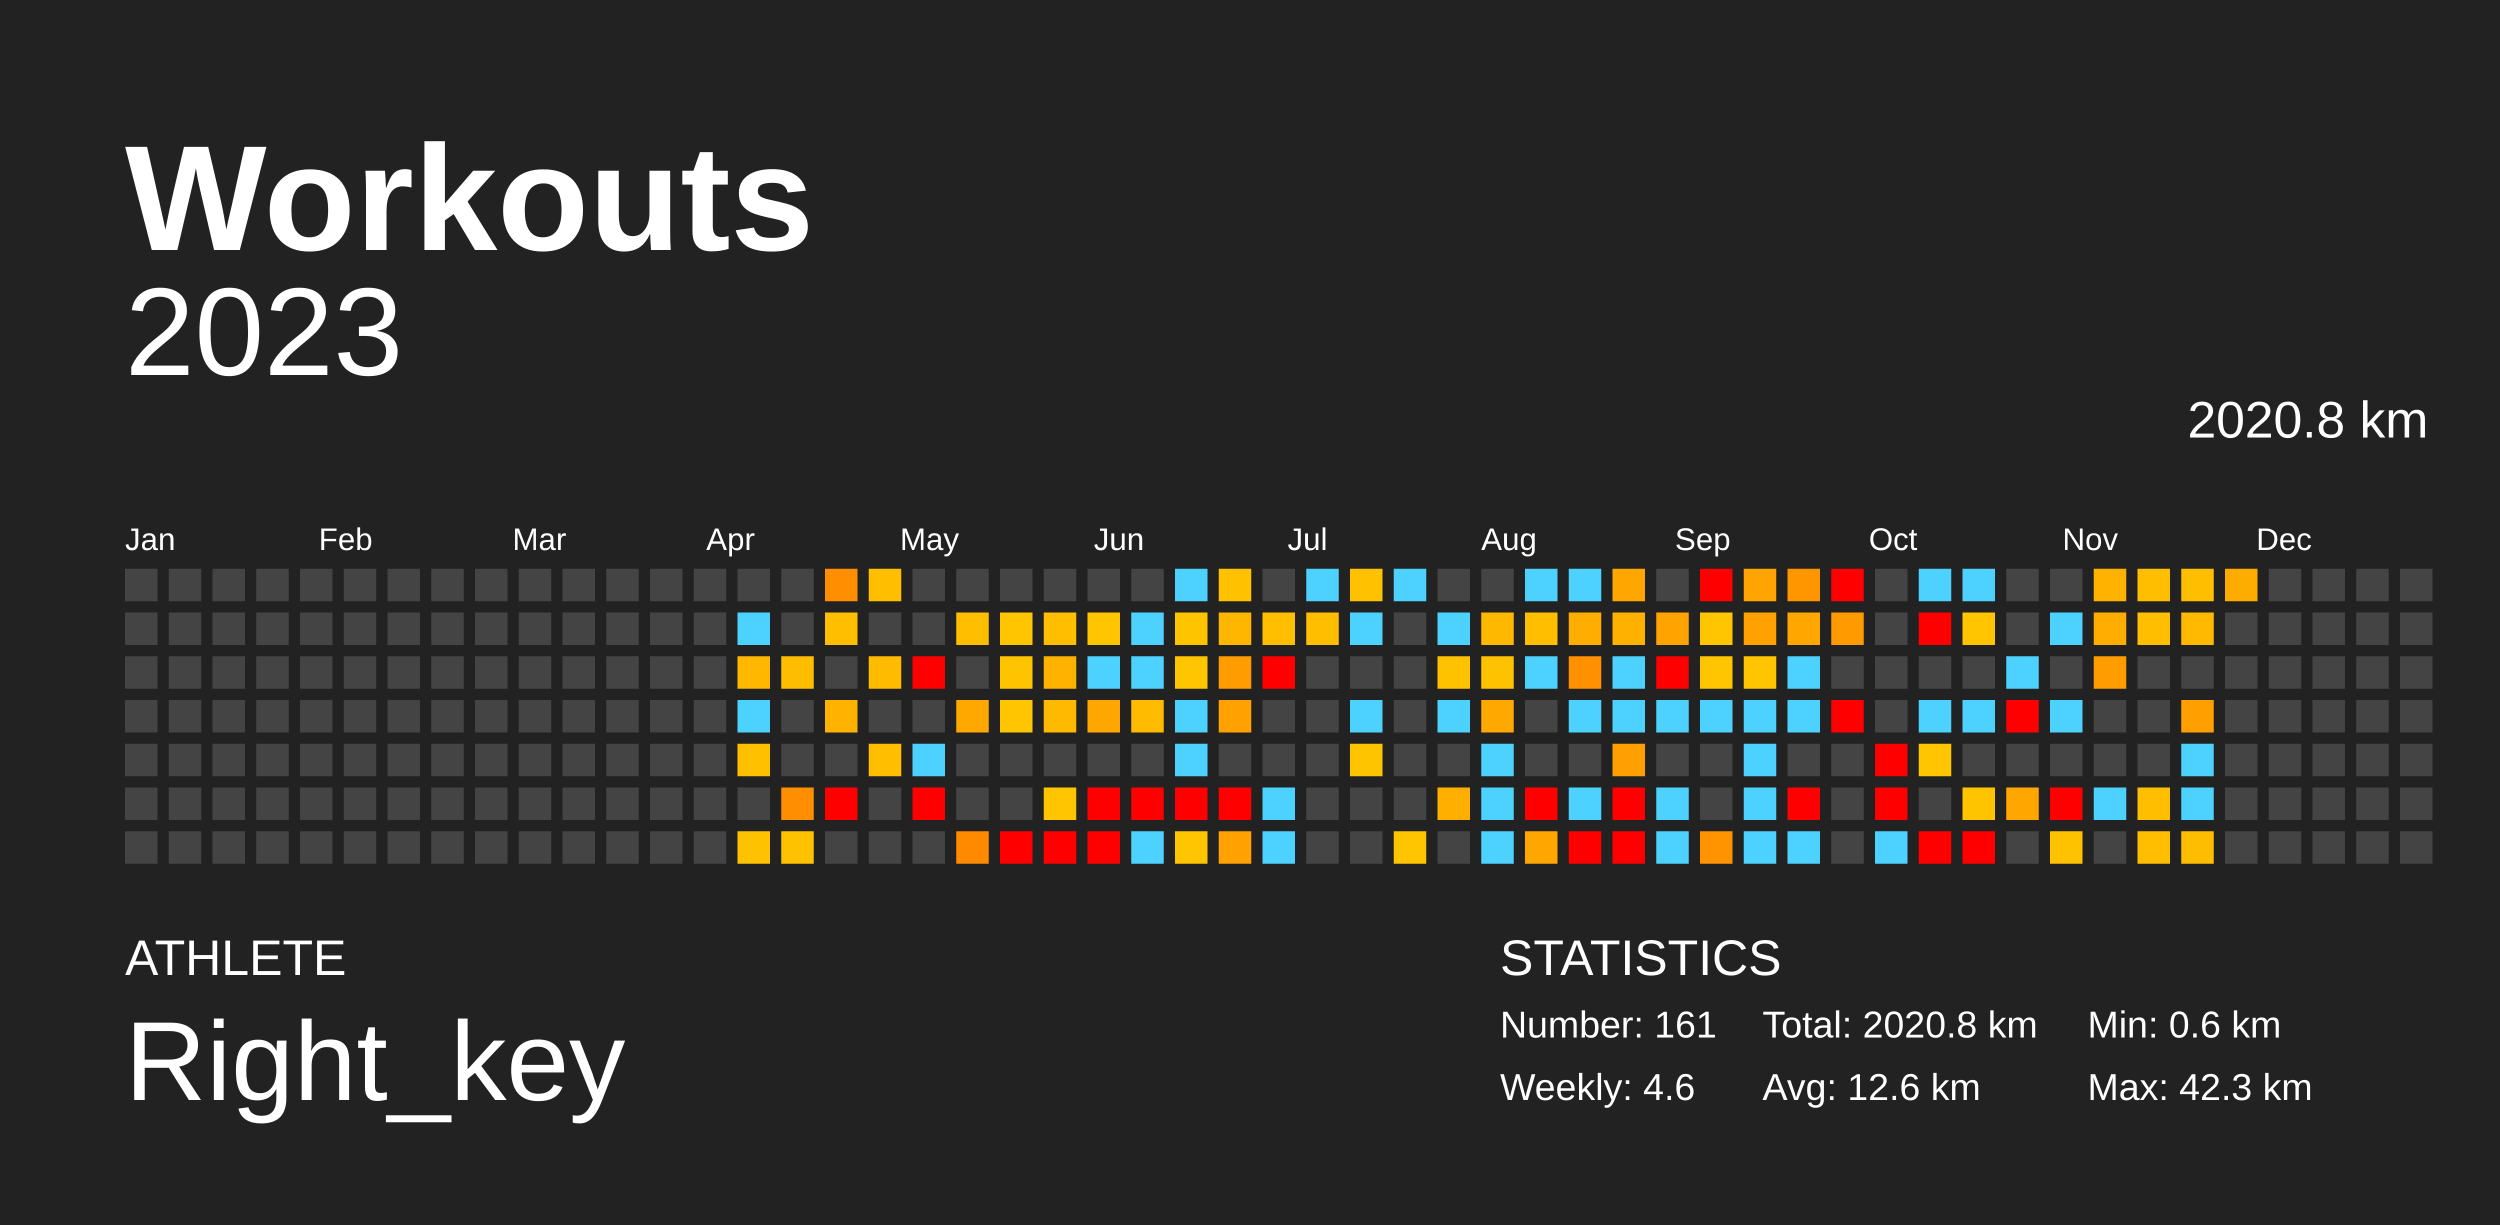
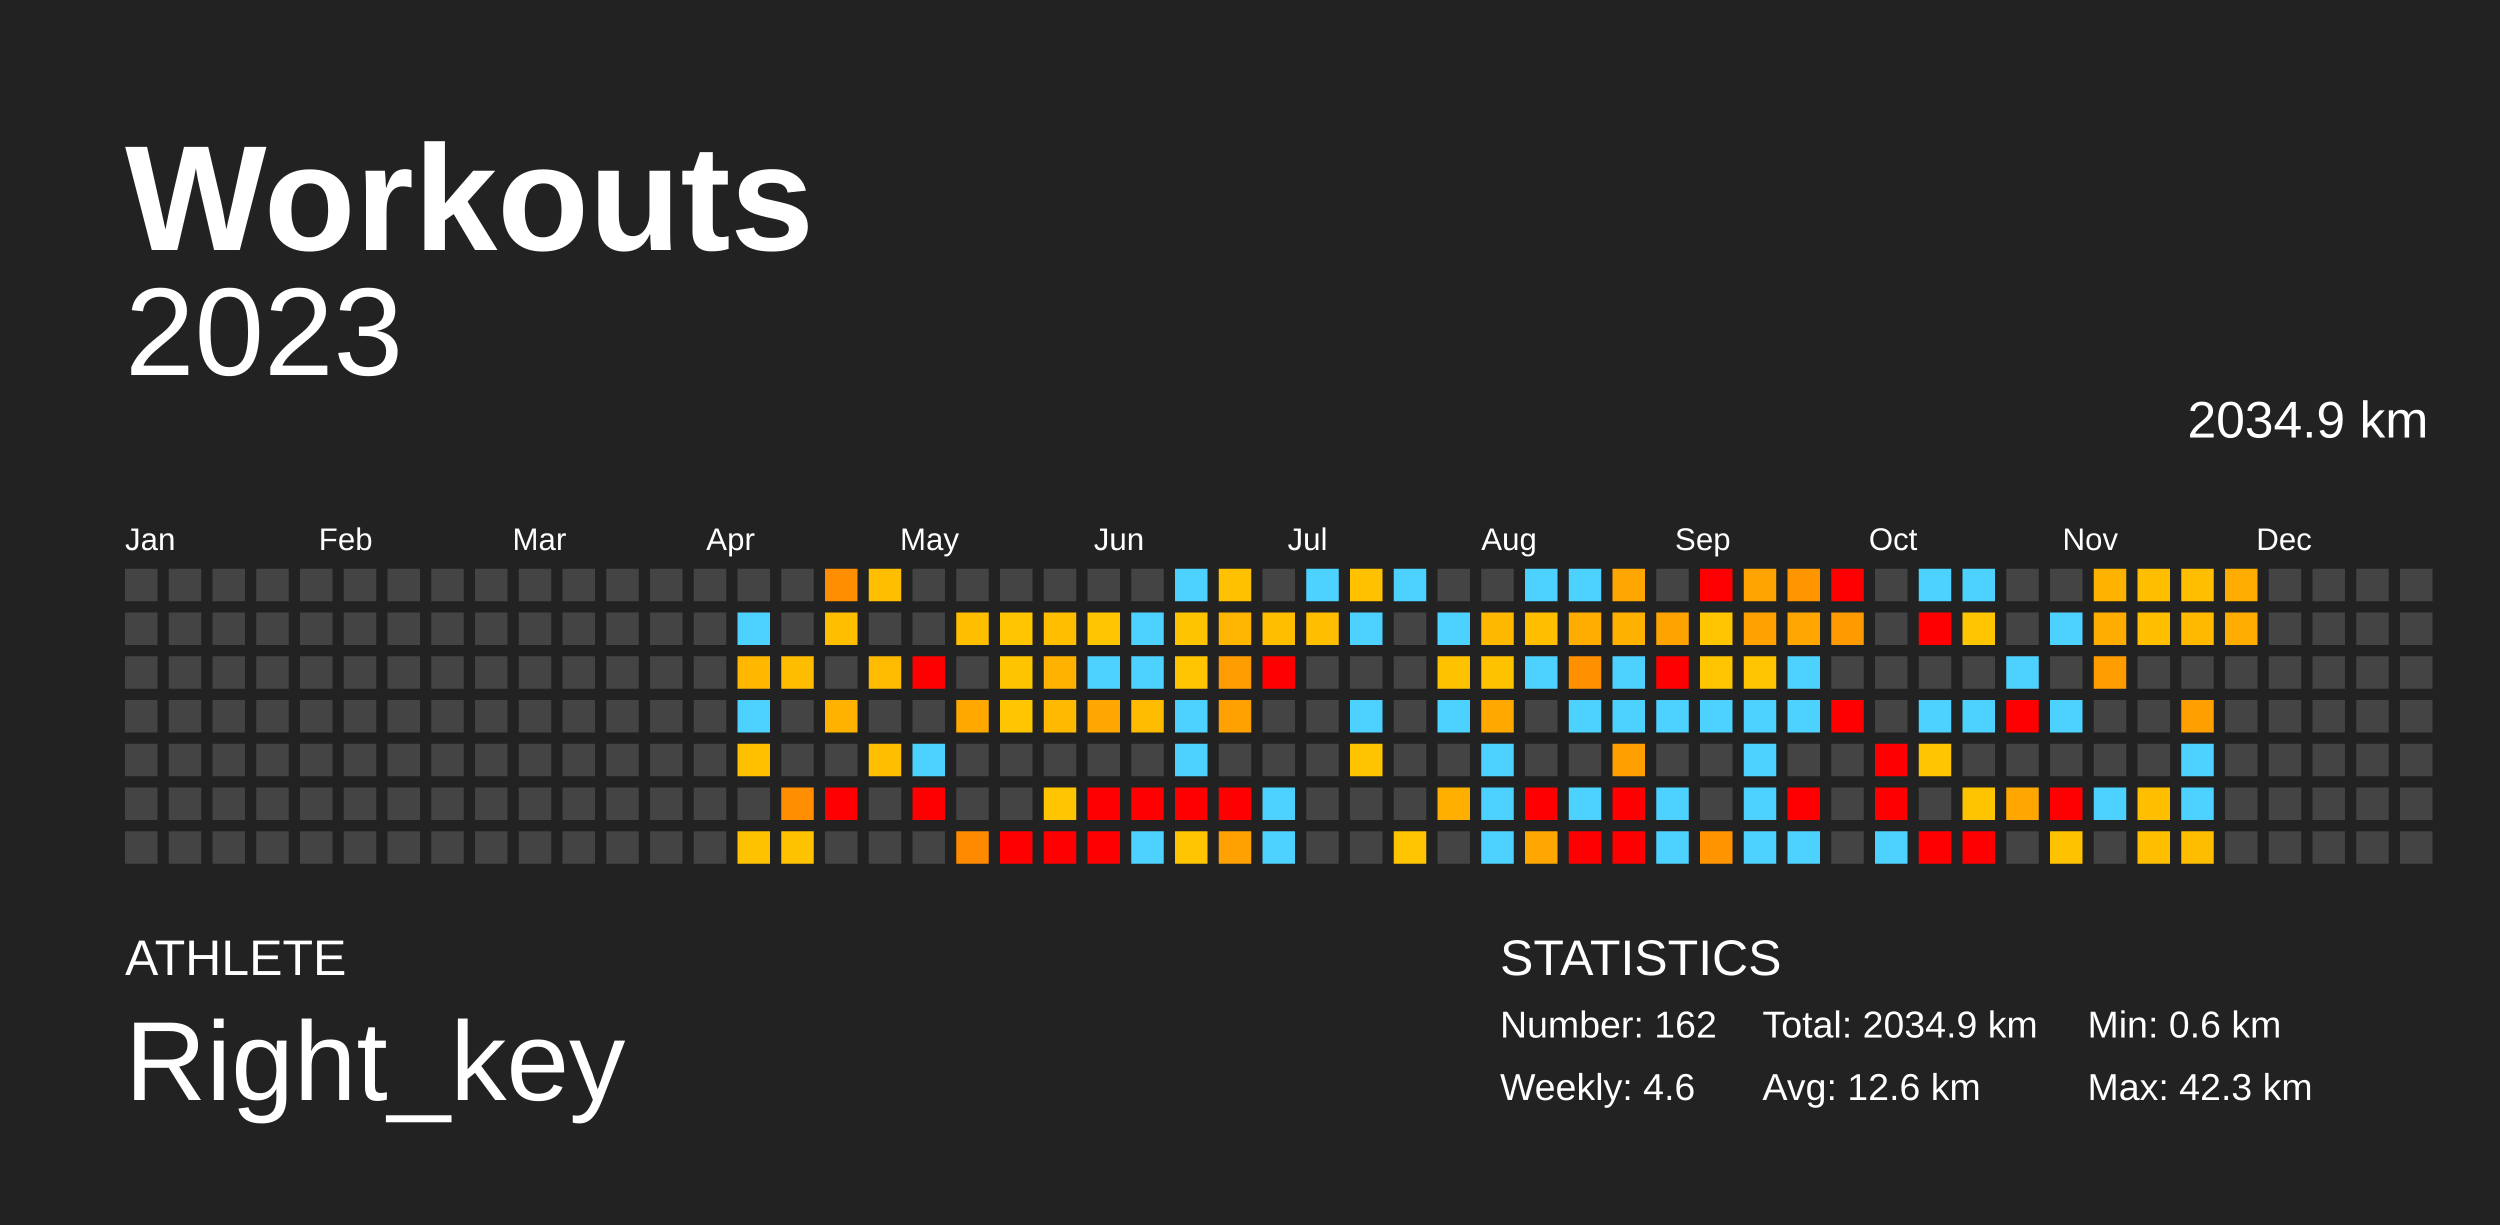
<svg xmlns="http://www.w3.org/2000/svg" baseProfile="full" height="98mm" version="1.1" viewBox="0,0,200,98" width="200mm">
  <defs />
  <rect fill="#222222" height="98" width="200" x="0" y="0" />
  <text fill="#FFFFFF" style="font-size:12px; font-family:Arial; font-weight:bold;" x="10" y="20">Workouts</text>
  <text fill="#FFFFFF" style="font-size:4px; font-family:Arial" x="10" y="78">ATHLETE</text>
  <text fill="#FFFFFF" style="font-size:9px; font-family:Arial" x="10" y="88">Right_key</text>
  <text fill="#FFFFFF" style="font-size:4px; font-family:Arial" x="120" y="78">STATISTICS</text>
-   <text fill="#FFFFFF" style="font-size:3px; font-family:Arial" x="120" y="83">Number: 161</text>
+   <text fill="#FFFFFF" style="font-size:3px; font-family:Arial" x="120" y="83">Number: 162</text>
  <text fill="#FFFFFF" style="font-size:3px; font-family:Arial" x="120" y="88">Weekly: 4.6</text>
-   <text fill="#FFFFFF" style="font-size:3px; font-family:Arial" x="141" y="83">Total: 2020.8 km</text>
+   <text fill="#FFFFFF" style="font-size:3px; font-family:Arial" x="141" y="83">Total: 2034.9 km</text>
  <text fill="#FFFFFF" style="font-size:3px; font-family:Arial" x="141" y="88">Avg: 12.6 km</text>
  <text fill="#FFFFFF" style="font-size:3px; font-family:Arial" x="167" y="83">Min: 0.6 km</text>
  <text fill="#FFFFFF" style="font-size:3px; font-family:Arial" x="167" y="88">Max: 42.3 km</text>
  <text alignment-baseline="hanging" fill="#FFFFFF" style="font-size:10.0px; font-family:Arial;" x="10" y="30">2023</text>
-   <text alignment-baseline="hanging" fill="#FFFFFF" style="font-size:4.125px; font-family:Arial;" x="175" y="35">2020.8 km</text>
+   <text alignment-baseline="hanging" fill="#FFFFFF" style="font-size:4.125px; font-family:Arial;" x="175" y="35">2034.9 km</text>
  <text fill="#FFFFFF" style="font-size:2.5px; font-family:Arial" x="10.0" y="44">Jan</text>
  <text fill="#FFFFFF" style="font-size:2.5px; font-family:Arial" x="25.5" y="44">Feb</text>
  <text fill="#FFFFFF" style="font-size:2.5px; font-family:Arial" x="41.0" y="44">Mar</text>
  <text fill="#FFFFFF" style="font-size:2.5px; font-family:Arial" x="56.5" y="44">Apr</text>
  <text fill="#FFFFFF" style="font-size:2.5px; font-family:Arial" x="72.0" y="44">May</text>
  <text fill="#FFFFFF" style="font-size:2.5px; font-family:Arial" x="87.5" y="44">Jun</text>
  <text fill="#FFFFFF" style="font-size:2.5px; font-family:Arial" x="103.0" y="44">Jul</text>
  <text fill="#FFFFFF" style="font-size:2.5px; font-family:Arial" x="118.5" y="44">Aug</text>
  <text fill="#FFFFFF" style="font-size:2.5px; font-family:Arial" x="134.0" y="44">Sep</text>
  <text fill="#FFFFFF" style="font-size:2.5px; font-family:Arial" x="149.5" y="44">Oct</text>
  <text fill="#FFFFFF" style="font-size:2.5px; font-family:Arial" x="165.0" y="44">Nov</text>
  <text fill="#FFFFFF" style="font-size:2.5px; font-family:Arial" x="180.5" y="44">Dec</text>
  <rect fill="#444444" height="2.6" width="2.6" x="10.0" y="45.5" />
  <rect fill="#444444" height="2.6" width="2.6" x="10.0" y="49.0" />
  <rect fill="#444444" height="2.6" width="2.6" x="10.0" y="52.5" />
  <rect fill="#444444" height="2.6" width="2.6" x="10.0" y="56.0" />
  <rect fill="#444444" height="2.6" width="2.6" x="10.0" y="59.5" />
  <rect fill="#444444" height="2.6" width="2.6" x="10.0" y="63.0" />
  <rect fill="#444444" height="2.6" width="2.6" x="10.0" y="66.5" />
  <rect fill="#444444" height="2.6" width="2.6" x="13.5" y="45.5" />
  <rect fill="#444444" height="2.6" width="2.6" x="13.5" y="49.0" />
  <rect fill="#444444" height="2.6" width="2.6" x="13.5" y="52.5" />
  <rect fill="#444444" height="2.6" width="2.6" x="13.5" y="56.0" />
  <rect fill="#444444" height="2.6" width="2.6" x="13.5" y="59.5" />
  <rect fill="#444444" height="2.6" width="2.6" x="13.5" y="63.0" />
  <rect fill="#444444" height="2.6" width="2.6" x="13.5" y="66.5" />
  <rect fill="#444444" height="2.6" width="2.6" x="17.0" y="45.5" />
  <rect fill="#444444" height="2.6" width="2.6" x="17.0" y="49.0" />
  <rect fill="#444444" height="2.6" width="2.6" x="17.0" y="52.5" />
  <rect fill="#444444" height="2.6" width="2.6" x="17.0" y="56.0" />
  <rect fill="#444444" height="2.6" width="2.6" x="17.0" y="59.5" />
  <rect fill="#444444" height="2.6" width="2.6" x="17.0" y="63.0" />
  <rect fill="#444444" height="2.6" width="2.6" x="17.0" y="66.5" />
  <rect fill="#444444" height="2.6" width="2.6" x="20.5" y="45.5" />
  <rect fill="#444444" height="2.6" width="2.6" x="20.5" y="49.0" />
  <rect fill="#444444" height="2.6" width="2.6" x="20.5" y="52.5" />
  <rect fill="#444444" height="2.6" width="2.6" x="20.5" y="56.0" />
  <rect fill="#444444" height="2.6" width="2.6" x="20.5" y="59.5" />
  <rect fill="#444444" height="2.6" width="2.6" x="20.5" y="63.0" />
  <rect fill="#444444" height="2.6" width="2.6" x="20.5" y="66.5" />
  <rect fill="#444444" height="2.6" width="2.6" x="24.0" y="45.5" />
  <rect fill="#444444" height="2.6" width="2.6" x="24.0" y="49.0" />
  <rect fill="#444444" height="2.6" width="2.6" x="24.0" y="52.5" />
  <rect fill="#444444" height="2.6" width="2.6" x="24.0" y="56.0" />
  <rect fill="#444444" height="2.6" width="2.6" x="24.0" y="59.5" />
  <rect fill="#444444" height="2.6" width="2.6" x="24.0" y="63.0" />
  <rect fill="#444444" height="2.6" width="2.6" x="24.0" y="66.5" />
  <rect fill="#444444" height="2.6" width="2.6" x="27.5" y="45.5" />
  <rect fill="#444444" height="2.6" width="2.6" x="27.5" y="49.0" />
  <rect fill="#444444" height="2.6" width="2.6" x="27.5" y="52.5" />
  <rect fill="#444444" height="2.6" width="2.6" x="27.5" y="56.0" />
  <rect fill="#444444" height="2.6" width="2.6" x="27.5" y="59.5" />
  <rect fill="#444444" height="2.6" width="2.6" x="27.5" y="63.0" />
  <rect fill="#444444" height="2.6" width="2.6" x="27.5" y="66.5" />
  <rect fill="#444444" height="2.6" width="2.6" x="31.0" y="45.5" />
  <rect fill="#444444" height="2.6" width="2.6" x="31.0" y="49.0" />
  <rect fill="#444444" height="2.6" width="2.6" x="31.0" y="52.5" />
  <rect fill="#444444" height="2.6" width="2.6" x="31.0" y="56.0" />
  <rect fill="#444444" height="2.6" width="2.6" x="31.0" y="59.5" />
  <rect fill="#444444" height="2.6" width="2.6" x="31.0" y="63.0" />
  <rect fill="#444444" height="2.6" width="2.6" x="31.0" y="66.5" />
  <rect fill="#444444" height="2.6" width="2.6" x="34.5" y="45.5" />
  <rect fill="#444444" height="2.6" width="2.6" x="34.5" y="49.0" />
  <rect fill="#444444" height="2.6" width="2.6" x="34.5" y="52.5" />
  <rect fill="#444444" height="2.6" width="2.6" x="34.5" y="56.0" />
  <rect fill="#444444" height="2.6" width="2.6" x="34.5" y="59.5" />
  <rect fill="#444444" height="2.6" width="2.6" x="34.5" y="63.0" />
  <rect fill="#444444" height="2.6" width="2.6" x="34.5" y="66.5" />
  <rect fill="#444444" height="2.6" width="2.6" x="38.0" y="45.5" />
  <rect fill="#444444" height="2.6" width="2.6" x="38.0" y="49.0" />
  <rect fill="#444444" height="2.6" width="2.6" x="38.0" y="52.5" />
  <rect fill="#444444" height="2.6" width="2.6" x="38.0" y="56.0" />
  <rect fill="#444444" height="2.6" width="2.6" x="38.0" y="59.5" />
  <rect fill="#444444" height="2.6" width="2.6" x="38.0" y="63.0" />
  <rect fill="#444444" height="2.6" width="2.6" x="38.0" y="66.5" />
  <rect fill="#444444" height="2.6" width="2.6" x="41.5" y="45.5" />
  <rect fill="#444444" height="2.6" width="2.6" x="41.5" y="49.0" />
  <rect fill="#444444" height="2.6" width="2.6" x="41.5" y="52.5" />
  <rect fill="#444444" height="2.6" width="2.6" x="41.5" y="56.0" />
  <rect fill="#444444" height="2.6" width="2.6" x="41.5" y="59.5" />
  <rect fill="#444444" height="2.6" width="2.6" x="41.5" y="63.0" />
  <rect fill="#444444" height="2.6" width="2.6" x="41.5" y="66.5" />
  <rect fill="#444444" height="2.6" width="2.6" x="45.0" y="45.5" />
  <rect fill="#444444" height="2.6" width="2.6" x="45.0" y="49.0" />
  <rect fill="#444444" height="2.6" width="2.6" x="45.0" y="52.5" />
  <rect fill="#444444" height="2.6" width="2.6" x="45.0" y="56.0" />
  <rect fill="#444444" height="2.6" width="2.6" x="45.0" y="59.5" />
  <rect fill="#444444" height="2.6" width="2.6" x="45.0" y="63.0" />
  <rect fill="#444444" height="2.6" width="2.6" x="45.0" y="66.5" />
  <rect fill="#444444" height="2.6" width="2.6" x="48.5" y="45.5" />
  <rect fill="#444444" height="2.6" width="2.6" x="48.5" y="49.0" />
  <rect fill="#444444" height="2.6" width="2.6" x="48.5" y="52.5" />
  <rect fill="#444444" height="2.6" width="2.6" x="48.5" y="56.0" />
  <rect fill="#444444" height="2.6" width="2.6" x="48.5" y="59.5" />
  <rect fill="#444444" height="2.6" width="2.6" x="48.5" y="63.0" />
  <rect fill="#444444" height="2.6" width="2.6" x="48.5" y="66.5" />
  <rect fill="#444444" height="2.6" width="2.6" x="52.0" y="45.5" />
  <rect fill="#444444" height="2.6" width="2.6" x="52.0" y="49.0" />
  <rect fill="#444444" height="2.6" width="2.6" x="52.0" y="52.5" />
  <rect fill="#444444" height="2.6" width="2.6" x="52.0" y="56.0" />
  <rect fill="#444444" height="2.6" width="2.6" x="52.0" y="59.5" />
  <rect fill="#444444" height="2.6" width="2.6" x="52.0" y="63.0" />
  <rect fill="#444444" height="2.6" width="2.6" x="52.0" y="66.5" />
  <rect fill="#444444" height="2.6" width="2.6" x="55.5" y="45.5" />
  <rect fill="#444444" height="2.6" width="2.6" x="55.5" y="49.0" />
  <rect fill="#444444" height="2.6" width="2.6" x="55.5" y="52.5" />
  <rect fill="#444444" height="2.6" width="2.6" x="55.5" y="56.0" />
  <rect fill="#444444" height="2.6" width="2.6" x="55.5" y="59.5" />
  <rect fill="#444444" height="2.6" width="2.6" x="55.5" y="63.0" />
  <rect fill="#444444" height="2.6" width="2.6" x="55.5" y="66.5" />
  <rect fill="#444444" height="2.6" width="2.6" x="59.0" y="45.5" />
  <rect fill="#4dd2ff" height="2.6" width="2.6" x="59.0" y="49.0" />
  <rect fill="#ffb700" height="2.6" width="2.6" x="59.0" y="52.5" />
  <rect fill="#4dd2ff" height="2.6" width="2.6" x="59.0" y="56.0" />
  <rect fill="#ffc000" height="2.6" width="2.6" x="59.0" y="59.5" />
  <rect fill="#444444" height="2.6" width="2.6" x="59.0" y="63.0" />
  <rect fill="#ffc200" height="2.6" width="2.6" x="59.0" y="66.5" />
  <rect fill="#444444" height="2.6" width="2.6" x="62.5" y="45.5" />
  <rect fill="#444444" height="2.6" width="2.6" x="62.5" y="49.0" />
  <rect fill="#ffbd00" height="2.6" width="2.6" x="62.5" y="52.5" />
  <rect fill="#444444" height="2.6" width="2.6" x="62.5" y="56.0" />
  <rect fill="#444444" height="2.6" width="2.6" x="62.5" y="59.5" />
  <rect fill="#ff8f00" height="2.6" width="2.6" x="62.5" y="63.0" />
  <rect fill="#ffc200" height="2.6" width="2.6" x="62.5" y="66.5" />
  <rect fill="#ff8e00" height="2.6" width="2.6" x="66.0" y="45.5" />
  <rect fill="#ffbe00" height="2.6" width="2.6" x="66.0" y="49.0" />
  <rect fill="#444444" height="2.6" width="2.6" x="66.0" y="52.5" />
  <rect fill="#ffb300" height="2.6" width="2.6" x="66.0" y="56.0" />
  <rect fill="#444444" height="2.6" width="2.6" x="66.0" y="59.5" />
  <rect fill="red" height="2.6" width="2.6" x="66.0" y="63.0" />
  <rect fill="#444444" height="2.6" width="2.6" x="66.0" y="66.5" />
  <rect fill="#ffbe00" height="2.6" width="2.6" x="69.5" y="45.5" />
  <rect fill="#444444" height="2.6" width="2.6" x="69.5" y="49.0" />
  <rect fill="#ffbb00" height="2.6" width="2.6" x="69.5" y="52.5" />
  <rect fill="#444444" height="2.6" width="2.6" x="69.5" y="56.0" />
  <rect fill="#ffbe00" height="2.6" width="2.6" x="69.5" y="59.5" />
  <rect fill="#444444" height="2.6" width="2.6" x="69.5" y="63.0" />
  <rect fill="#444444" height="2.6" width="2.6" x="69.5" y="66.5" />
  <rect fill="#444444" height="2.6" width="2.6" x="73.0" y="45.5" />
  <rect fill="#444444" height="2.6" width="2.6" x="73.0" y="49.0" />
  <rect fill="red" height="2.6" width="2.6" x="73.0" y="52.5" />
  <rect fill="#444444" height="2.6" width="2.6" x="73.0" y="56.0" />
  <rect fill="#4dd2ff" height="2.6" width="2.6" x="73.0" y="59.5" />
  <rect fill="red" height="2.6" width="2.6" x="73.0" y="63.0" />
  <rect fill="#444444" height="2.6" width="2.6" x="73.0" y="66.5" />
  <rect fill="#444444" height="2.6" width="2.6" x="76.5" y="45.5" />
  <rect fill="#ffbe00" height="2.6" width="2.6" x="76.5" y="49.0" />
  <rect fill="#444444" height="2.6" width="2.6" x="76.5" y="52.5" />
  <rect fill="#ffa800" height="2.6" width="2.6" x="76.5" y="56.0" />
  <rect fill="#444444" height="2.6" width="2.6" x="76.5" y="59.5" />
  <rect fill="#444444" height="2.6" width="2.6" x="76.5" y="63.0" />
  <rect fill="#ff8a00" height="2.6" width="2.6" x="76.5" y="66.5" />
  <rect fill="#444444" height="2.6" width="2.6" x="80.0" y="45.5" />
  <rect fill="#ffc500" height="2.6" width="2.6" x="80.0" y="49.0" />
  <rect fill="#ffc400" height="2.6" width="2.6" x="80.0" y="52.5" />
  <rect fill="#ffc500" height="2.6" width="2.6" x="80.0" y="56.0" />
  <rect fill="#444444" height="2.6" width="2.6" x="80.0" y="59.5" />
  <rect fill="#444444" height="2.6" width="2.6" x="80.0" y="63.0" />
  <rect fill="red" height="2.6" width="2.6" x="80.0" y="66.5" />
  <rect fill="#444444" height="2.6" width="2.6" x="83.5" y="45.5" />
  <rect fill="#ffbe00" height="2.6" width="2.6" x="83.5" y="49.0" />
  <rect fill="#ffb200" height="2.6" width="2.6" x="83.5" y="52.5" />
  <rect fill="#ffb900" height="2.6" width="2.6" x="83.5" y="56.0" />
  <rect fill="#444444" height="2.6" width="2.6" x="83.5" y="59.5" />
  <rect fill="#ffc500" height="2.6" width="2.6" x="83.5" y="63.0" />
  <rect fill="red" height="2.6" width="2.6" x="83.5" y="66.5" />
  <rect fill="#444444" height="2.6" width="2.6" x="87.0" y="45.5" />
  <rect fill="#ffc500" height="2.6" width="2.6" x="87.0" y="49.0" />
  <rect fill="#4dd2ff" height="2.6" width="2.6" x="87.0" y="52.5" />
  <rect fill="#ffa700" height="2.6" width="2.6" x="87.0" y="56.0" />
  <rect fill="#444444" height="2.6" width="2.6" x="87.0" y="59.5" />
  <rect fill="red" height="2.6" width="2.6" x="87.0" y="63.0" />
  <rect fill="red" height="2.6" width="2.6" x="87.0" y="66.5" />
  <rect fill="#444444" height="2.6" width="2.6" x="90.5" y="45.5" />
  <rect fill="#4dd2ff" height="2.6" width="2.6" x="90.5" y="49.0" />
  <rect fill="#4dd2ff" height="2.6" width="2.6" x="90.5" y="52.5" />
  <rect fill="#ffbb00" height="2.6" width="2.6" x="90.5" y="56.0" />
  <rect fill="#444444" height="2.6" width="2.6" x="90.5" y="59.5" />
  <rect fill="red" height="2.6" width="2.6" x="90.5" y="63.0" />
  <rect fill="#4dd2ff" height="2.6" width="2.6" x="90.5" y="66.5" />
  <rect fill="#4dd2ff" height="2.6" width="2.6" x="94.0" y="45.5" />
  <rect fill="#ffc400" height="2.6" width="2.6" x="94.0" y="49.0" />
  <rect fill="#ffc500" height="2.6" width="2.6" x="94.0" y="52.5" />
  <rect fill="#4dd2ff" height="2.6" width="2.6" x="94.0" y="56.0" />
  <rect fill="#4dd2ff" height="2.6" width="2.6" x="94.0" y="59.5" />
  <rect fill="red" height="2.6" width="2.6" x="94.0" y="63.0" />
  <rect fill="#ffc500" height="2.6" width="2.6" x="94.0" y="66.5" />
  <rect fill="#ffc100" height="2.6" width="2.6" x="97.5" y="45.5" />
  <rect fill="#ffb600" height="2.6" width="2.6" x="97.5" y="49.0" />
  <rect fill="#ff9d00" height="2.6" width="2.6" x="97.5" y="52.5" />
  <rect fill="#ffa100" height="2.6" width="2.6" x="97.5" y="56.0" />
  <rect fill="#444444" height="2.6" width="2.6" x="97.5" y="59.5" />
  <rect fill="red" height="2.6" width="2.6" x="97.5" y="63.0" />
  <rect fill="#ffa100" height="2.6" width="2.6" x="97.5" y="66.5" />
  <rect fill="#444444" height="2.6" width="2.6" x="101.0" y="45.5" />
  <rect fill="#ffbe00" height="2.6" width="2.6" x="101.0" y="49.0" />
  <rect fill="red" height="2.6" width="2.6" x="101.0" y="52.5" />
  <rect fill="#444444" height="2.6" width="2.6" x="101.0" y="56.0" />
  <rect fill="#444444" height="2.6" width="2.6" x="101.0" y="59.5" />
  <rect fill="#4dd2ff" height="2.6" width="2.6" x="101.0" y="63.0" />
  <rect fill="#4dd2ff" height="2.6" width="2.6" x="101.0" y="66.5" />
  <rect fill="#4dd2ff" height="2.6" width="2.6" x="104.5" y="45.5" />
  <rect fill="#ffbe00" height="2.6" width="2.6" x="104.5" y="49.0" />
  <rect fill="#444444" height="2.6" width="2.6" x="104.5" y="52.5" />
  <rect fill="#444444" height="2.6" width="2.6" x="104.5" y="56.0" />
  <rect fill="#444444" height="2.6" width="2.6" x="104.5" y="59.5" />
  <rect fill="#444444" height="2.6" width="2.6" x="104.5" y="63.0" />
  <rect fill="#444444" height="2.6" width="2.6" x="104.5" y="66.5" />
  <rect fill="#ffc100" height="2.6" width="2.6" x="108.0" y="45.5" />
  <rect fill="#4dd2ff" height="2.6" width="2.6" x="108.0" y="49.0" />
  <rect fill="#444444" height="2.6" width="2.6" x="108.0" y="52.5" />
  <rect fill="#4dd2ff" height="2.6" width="2.6" x="108.0" y="56.0" />
  <rect fill="#ffc400" height="2.6" width="2.6" x="108.0" y="59.5" />
  <rect fill="#444444" height="2.6" width="2.6" x="108.0" y="63.0" />
  <rect fill="#444444" height="2.6" width="2.6" x="108.0" y="66.5" />
  <rect fill="#4dd2ff" height="2.6" width="2.6" x="111.5" y="45.5" />
  <rect fill="#444444" height="2.6" width="2.6" x="111.5" y="49.0" />
  <rect fill="#444444" height="2.6" width="2.6" x="111.5" y="52.5" />
  <rect fill="#444444" height="2.6" width="2.6" x="111.5" y="56.0" />
  <rect fill="#444444" height="2.6" width="2.6" x="111.5" y="59.5" />
  <rect fill="#444444" height="2.6" width="2.6" x="111.5" y="63.0" />
  <rect fill="#ffc500" height="2.6" width="2.6" x="111.5" y="66.5" />
  <rect fill="#444444" height="2.6" width="2.6" x="115.0" y="45.5" />
  <rect fill="#4dd2ff" height="2.6" width="2.6" x="115.0" y="49.0" />
  <rect fill="#ffc200" height="2.6" width="2.6" x="115.0" y="52.5" />
  <rect fill="#4dd2ff" height="2.6" width="2.6" x="115.0" y="56.0" />
  <rect fill="#444444" height="2.6" width="2.6" x="115.0" y="59.5" />
  <rect fill="#ffaf00" height="2.6" width="2.6" x="115.0" y="63.0" />
  <rect fill="#444444" height="2.6" width="2.6" x="115.0" y="66.5" />
  <rect fill="#444444" height="2.6" width="2.6" x="118.5" y="45.5" />
  <rect fill="#ffb800" height="2.6" width="2.6" x="118.5" y="49.0" />
  <rect fill="#ffc200" height="2.6" width="2.6" x="118.5" y="52.5" />
  <rect fill="#ffa800" height="2.6" width="2.6" x="118.5" y="56.0" />
  <rect fill="#4dd2ff" height="2.6" width="2.6" x="118.5" y="59.5" />
  <rect fill="#4dd2ff" height="2.6" width="2.6" x="118.5" y="63.0" />
  <rect fill="#4dd2ff" height="2.6" width="2.6" x="118.5" y="66.5" />
  <rect fill="#4dd2ff" height="2.6" width="2.6" x="122.0" y="45.5" />
  <rect fill="#ffbe00" height="2.6" width="2.6" x="122.0" y="49.0" />
  <rect fill="#4dd2ff" height="2.6" width="2.6" x="122.0" y="52.5" />
  <rect fill="#444444" height="2.6" width="2.6" x="122.0" y="56.0" />
  <rect fill="#444444" height="2.6" width="2.6" x="122.0" y="59.5" />
  <rect fill="red" height="2.6" width="2.6" x="122.0" y="63.0" />
  <rect fill="#ffa700" height="2.6" width="2.6" x="122.0" y="66.5" />
  <rect fill="#4dd2ff" height="2.6" width="2.6" x="125.5" y="45.5" />
  <rect fill="#ffad00" height="2.6" width="2.6" x="125.5" y="49.0" />
  <rect fill="#ff9000" height="2.6" width="2.6" x="125.5" y="52.5" />
  <rect fill="#4dd2ff" height="2.6" width="2.6" x="125.5" y="56.0" />
  <rect fill="#444444" height="2.6" width="2.6" x="125.5" y="59.5" />
  <rect fill="#4dd2ff" height="2.6" width="2.6" x="125.5" y="63.0" />
  <rect fill="red" height="2.6" width="2.6" x="125.5" y="66.5" />
  <rect fill="#ffa700" height="2.6" width="2.6" x="129.0" y="45.5" />
  <rect fill="#ffb100" height="2.6" width="2.6" x="129.0" y="49.0" />
  <rect fill="#4dd2ff" height="2.6" width="2.6" x="129.0" y="52.5" />
  <rect fill="#4dd2ff" height="2.6" width="2.6" x="129.0" y="56.0" />
  <rect fill="#ff9f00" height="2.6" width="2.6" x="129.0" y="59.5" />
  <rect fill="red" height="2.6" width="2.6" x="129.0" y="63.0" />
  <rect fill="red" height="2.6" width="2.6" x="129.0" y="66.5" />
  <rect fill="#444444" height="2.6" width="2.6" x="132.5" y="45.5" />
  <rect fill="#ffa300" height="2.6" width="2.6" x="132.5" y="49.0" />
  <rect fill="red" height="2.6" width="2.6" x="132.5" y="52.5" />
  <rect fill="#4dd2ff" height="2.6" width="2.6" x="132.5" y="56.0" />
  <rect fill="#444444" height="2.6" width="2.6" x="132.5" y="59.5" />
  <rect fill="#4dd2ff" height="2.6" width="2.6" x="132.5" y="63.0" />
  <rect fill="#4dd2ff" height="2.6" width="2.6" x="132.5" y="66.5" />
  <rect fill="red" height="2.6" width="2.6" x="136.0" y="45.5" />
  <rect fill="#ffc500" height="2.6" width="2.6" x="136.0" y="49.0" />
  <rect fill="#ffc500" height="2.6" width="2.6" x="136.0" y="52.5" />
  <rect fill="#4dd2ff" height="2.6" width="2.6" x="136.0" y="56.0" />
  <rect fill="#444444" height="2.6" width="2.6" x="136.0" y="59.5" />
  <rect fill="#444444" height="2.6" width="2.6" x="136.0" y="63.0" />
  <rect fill="#ff9400" height="2.6" width="2.6" x="136.0" y="66.5" />
  <rect fill="#ffa400" height="2.6" width="2.6" x="139.5" y="45.5" />
  <rect fill="#ffa100" height="2.6" width="2.6" x="139.5" y="49.0" />
  <rect fill="#ffc500" height="2.6" width="2.6" x="139.5" y="52.5" />
  <rect fill="#4dd2ff" height="2.6" width="2.6" x="139.5" y="56.0" />
  <rect fill="#4dd2ff" height="2.6" width="2.6" x="139.5" y="59.5" />
  <rect fill="#4dd2ff" height="2.6" width="2.6" x="139.5" y="63.0" />
  <rect fill="#4dd2ff" height="2.6" width="2.6" x="139.5" y="66.5" />
  <rect fill="#ff9600" height="2.6" width="2.6" x="143.0" y="45.5" />
  <rect fill="#ffa600" height="2.6" width="2.6" x="143.0" y="49.0" />
  <rect fill="#4dd2ff" height="2.6" width="2.6" x="143.0" y="52.5" />
  <rect fill="#4dd2ff" height="2.6" width="2.6" x="143.0" y="56.0" />
  <rect fill="#444444" height="2.6" width="2.6" x="143.0" y="59.5" />
  <rect fill="red" height="2.6" width="2.6" x="143.0" y="63.0" />
  <rect fill="#4dd2ff" height="2.6" width="2.6" x="143.0" y="66.5" />
  <rect fill="red" height="2.6" width="2.6" x="146.5" y="45.5" />
  <rect fill="#ff9a00" height="2.6" width="2.6" x="146.5" y="49.0" />
  <rect fill="#444444" height="2.6" width="2.6" x="146.5" y="52.5" />
  <rect fill="red" height="2.6" width="2.6" x="146.5" y="56.0" />
  <rect fill="#444444" height="2.6" width="2.6" x="146.5" y="59.5" />
  <rect fill="#444444" height="2.6" width="2.6" x="146.5" y="63.0" />
  <rect fill="#444444" height="2.6" width="2.6" x="146.5" y="66.5" />
  <rect fill="#444444" height="2.6" width="2.6" x="150.0" y="45.5" />
  <rect fill="#444444" height="2.6" width="2.6" x="150.0" y="49.0" />
  <rect fill="#444444" height="2.6" width="2.6" x="150.0" y="52.5" />
  <rect fill="#444444" height="2.6" width="2.6" x="150.0" y="56.0" />
  <rect fill="red" height="2.6" width="2.6" x="150.0" y="59.5" />
  <rect fill="red" height="2.6" width="2.6" x="150.0" y="63.0" />
  <rect fill="#4dd2ff" height="2.6" width="2.6" x="150.0" y="66.5" />
  <rect fill="#4dd2ff" height="2.6" width="2.6" x="153.5" y="45.5" />
  <rect fill="red" height="2.6" width="2.6" x="153.5" y="49.0" />
  <rect fill="#444444" height="2.6" width="2.6" x="153.5" y="52.5" />
  <rect fill="#4dd2ff" height="2.6" width="2.6" x="153.5" y="56.0" />
  <rect fill="#ffc500" height="2.6" width="2.6" x="153.5" y="59.5" />
  <rect fill="#444444" height="2.6" width="2.6" x="153.5" y="63.0" />
  <rect fill="red" height="2.6" width="2.6" x="153.5" y="66.5" />
  <rect fill="#4dd2ff" height="2.6" width="2.6" x="157.0" y="45.5" />
  <rect fill="#ffc500" height="2.6" width="2.6" x="157.0" y="49.0" />
  <rect fill="#444444" height="2.6" width="2.6" x="157.0" y="52.5" />
  <rect fill="#4dd2ff" height="2.6" width="2.6" x="157.0" y="56.0" />
  <rect fill="#444444" height="2.6" width="2.6" x="157.0" y="59.5" />
  <rect fill="#ffc400" height="2.6" width="2.6" x="157.0" y="63.0" />
  <rect fill="red" height="2.6" width="2.6" x="157.0" y="66.5" />
  <rect fill="#444444" height="2.6" width="2.6" x="160.5" y="45.5" />
  <rect fill="#444444" height="2.6" width="2.6" x="160.5" y="49.0" />
  <rect fill="#4dd2ff" height="2.6" width="2.6" x="160.5" y="52.5" />
  <rect fill="red" height="2.6" width="2.6" x="160.5" y="56.0" />
  <rect fill="#444444" height="2.6" width="2.6" x="160.5" y="59.5" />
  <rect fill="#ffa700" height="2.6" width="2.6" x="160.5" y="63.0" />
  <rect fill="#444444" height="2.6" width="2.6" x="160.5" y="66.5" />
  <rect fill="#444444" height="2.6" width="2.6" x="164.0" y="45.5" />
  <rect fill="#4dd2ff" height="2.6" width="2.6" x="164.0" y="49.0" />
  <rect fill="#444444" height="2.6" width="2.6" x="164.0" y="52.5" />
  <rect fill="#4dd2ff" height="2.6" width="2.6" x="164.0" y="56.0" />
  <rect fill="#444444" height="2.6" width="2.6" x="164.0" y="59.5" />
  <rect fill="red" height="2.6" width="2.6" x="164.0" y="63.0" />
  <rect fill="#ffc200" height="2.6" width="2.6" x="164.0" y="66.5" />
  <rect fill="#ffb200" height="2.6" width="2.6" x="167.5" y="45.5" />
  <rect fill="#ffad00" height="2.6" width="2.6" x="167.5" y="49.0" />
  <rect fill="#ff9c00" height="2.6" width="2.6" x="167.5" y="52.5" />
  <rect fill="#444444" height="2.6" width="2.6" x="167.5" y="56.0" />
  <rect fill="#444444" height="2.6" width="2.6" x="167.5" y="59.5" />
  <rect fill="#4dd2ff" height="2.6" width="2.6" x="167.5" y="63.0" />
  <rect fill="#444444" height="2.6" width="2.6" x="167.5" y="66.5" />
  <rect fill="#ffbf00" height="2.6" width="2.6" x="171.0" y="45.5" />
  <rect fill="#ffbe00" height="2.6" width="2.6" x="171.0" y="49.0" />
  <rect fill="#444444" height="2.6" width="2.6" x="171.0" y="52.5" />
  <rect fill="#444444" height="2.6" width="2.6" x="171.0" y="56.0" />
  <rect fill="#444444" height="2.6" width="2.6" x="171.0" y="59.5" />
  <rect fill="#ffbe00" height="2.6" width="2.6" x="171.0" y="63.0" />
  <rect fill="#ffbf00" height="2.6" width="2.6" x="171.0" y="66.5" />
  <rect fill="#ffbe00" height="2.6" width="2.6" x="174.5" y="45.5" />
  <rect fill="#ffba00" height="2.6" width="2.6" x="174.5" y="49.0" />
  <rect fill="#444444" height="2.6" width="2.6" x="174.5" y="52.5" />
  <rect fill="#ff9f00" height="2.6" width="2.6" x="174.5" y="56.0" />
  <rect fill="#4dd2ff" height="2.6" width="2.6" x="174.5" y="59.5" />
  <rect fill="#4dd2ff" height="2.6" width="2.6" x="174.5" y="63.0" />
  <rect fill="#ffbd00" height="2.6" width="2.6" x="174.5" y="66.5" />
  <rect fill="#ffac00" height="2.6" width="2.6" x="178.0" y="45.5" />
-   <rect fill="#444444" height="2.6" width="2.6" x="178.0" y="49.0" />
+   <rect fill="#ffac00" height="2.6" width="2.6" x="178.0" y="49.0" />
  <rect fill="#444444" height="2.6" width="2.6" x="178.0" y="52.5" />
  <rect fill="#444444" height="2.6" width="2.6" x="178.0" y="56.0" />
  <rect fill="#444444" height="2.6" width="2.6" x="178.0" y="59.5" />
  <rect fill="#444444" height="2.6" width="2.6" x="178.0" y="63.0" />
  <rect fill="#444444" height="2.6" width="2.6" x="178.0" y="66.5" />
  <rect fill="#444444" height="2.6" width="2.6" x="181.5" y="45.5" />
  <rect fill="#444444" height="2.6" width="2.6" x="181.5" y="49.0" />
  <rect fill="#444444" height="2.6" width="2.6" x="181.5" y="52.5" />
  <rect fill="#444444" height="2.6" width="2.6" x="181.5" y="56.0" />
  <rect fill="#444444" height="2.6" width="2.6" x="181.5" y="59.5" />
  <rect fill="#444444" height="2.6" width="2.6" x="181.5" y="63.0" />
  <rect fill="#444444" height="2.6" width="2.6" x="181.5" y="66.5" />
  <rect fill="#444444" height="2.6" width="2.6" x="185.0" y="45.5" />
  <rect fill="#444444" height="2.6" width="2.6" x="185.0" y="49.0" />
  <rect fill="#444444" height="2.6" width="2.6" x="185.0" y="52.5" />
  <rect fill="#444444" height="2.6" width="2.6" x="185.0" y="56.0" />
  <rect fill="#444444" height="2.6" width="2.6" x="185.0" y="59.5" />
  <rect fill="#444444" height="2.6" width="2.6" x="185.0" y="63.0" />
  <rect fill="#444444" height="2.6" width="2.6" x="185.0" y="66.5" />
  <rect fill="#444444" height="2.6" width="2.6" x="188.5" y="45.5" />
  <rect fill="#444444" height="2.6" width="2.6" x="188.5" y="49.0" />
  <rect fill="#444444" height="2.6" width="2.6" x="188.5" y="52.5" />
  <rect fill="#444444" height="2.6" width="2.6" x="188.5" y="56.0" />
  <rect fill="#444444" height="2.6" width="2.6" x="188.5" y="59.5" />
  <rect fill="#444444" height="2.6" width="2.6" x="188.5" y="63.0" />
  <rect fill="#444444" height="2.6" width="2.6" x="188.5" y="66.5" />
  <rect fill="#444444" height="2.6" width="2.6" x="192.0" y="45.5" />
  <rect fill="#444444" height="2.6" width="2.6" x="192.0" y="49.0" />
  <rect fill="#444444" height="2.6" width="2.6" x="192.0" y="52.5" />
  <rect fill="#444444" height="2.6" width="2.6" x="192.0" y="56.0" />
  <rect fill="#444444" height="2.6" width="2.6" x="192.0" y="59.5" />
  <rect fill="#444444" height="2.6" width="2.6" x="192.0" y="63.0" />
  <rect fill="#444444" height="2.6" width="2.6" x="192.0" y="66.5" />
</svg>
